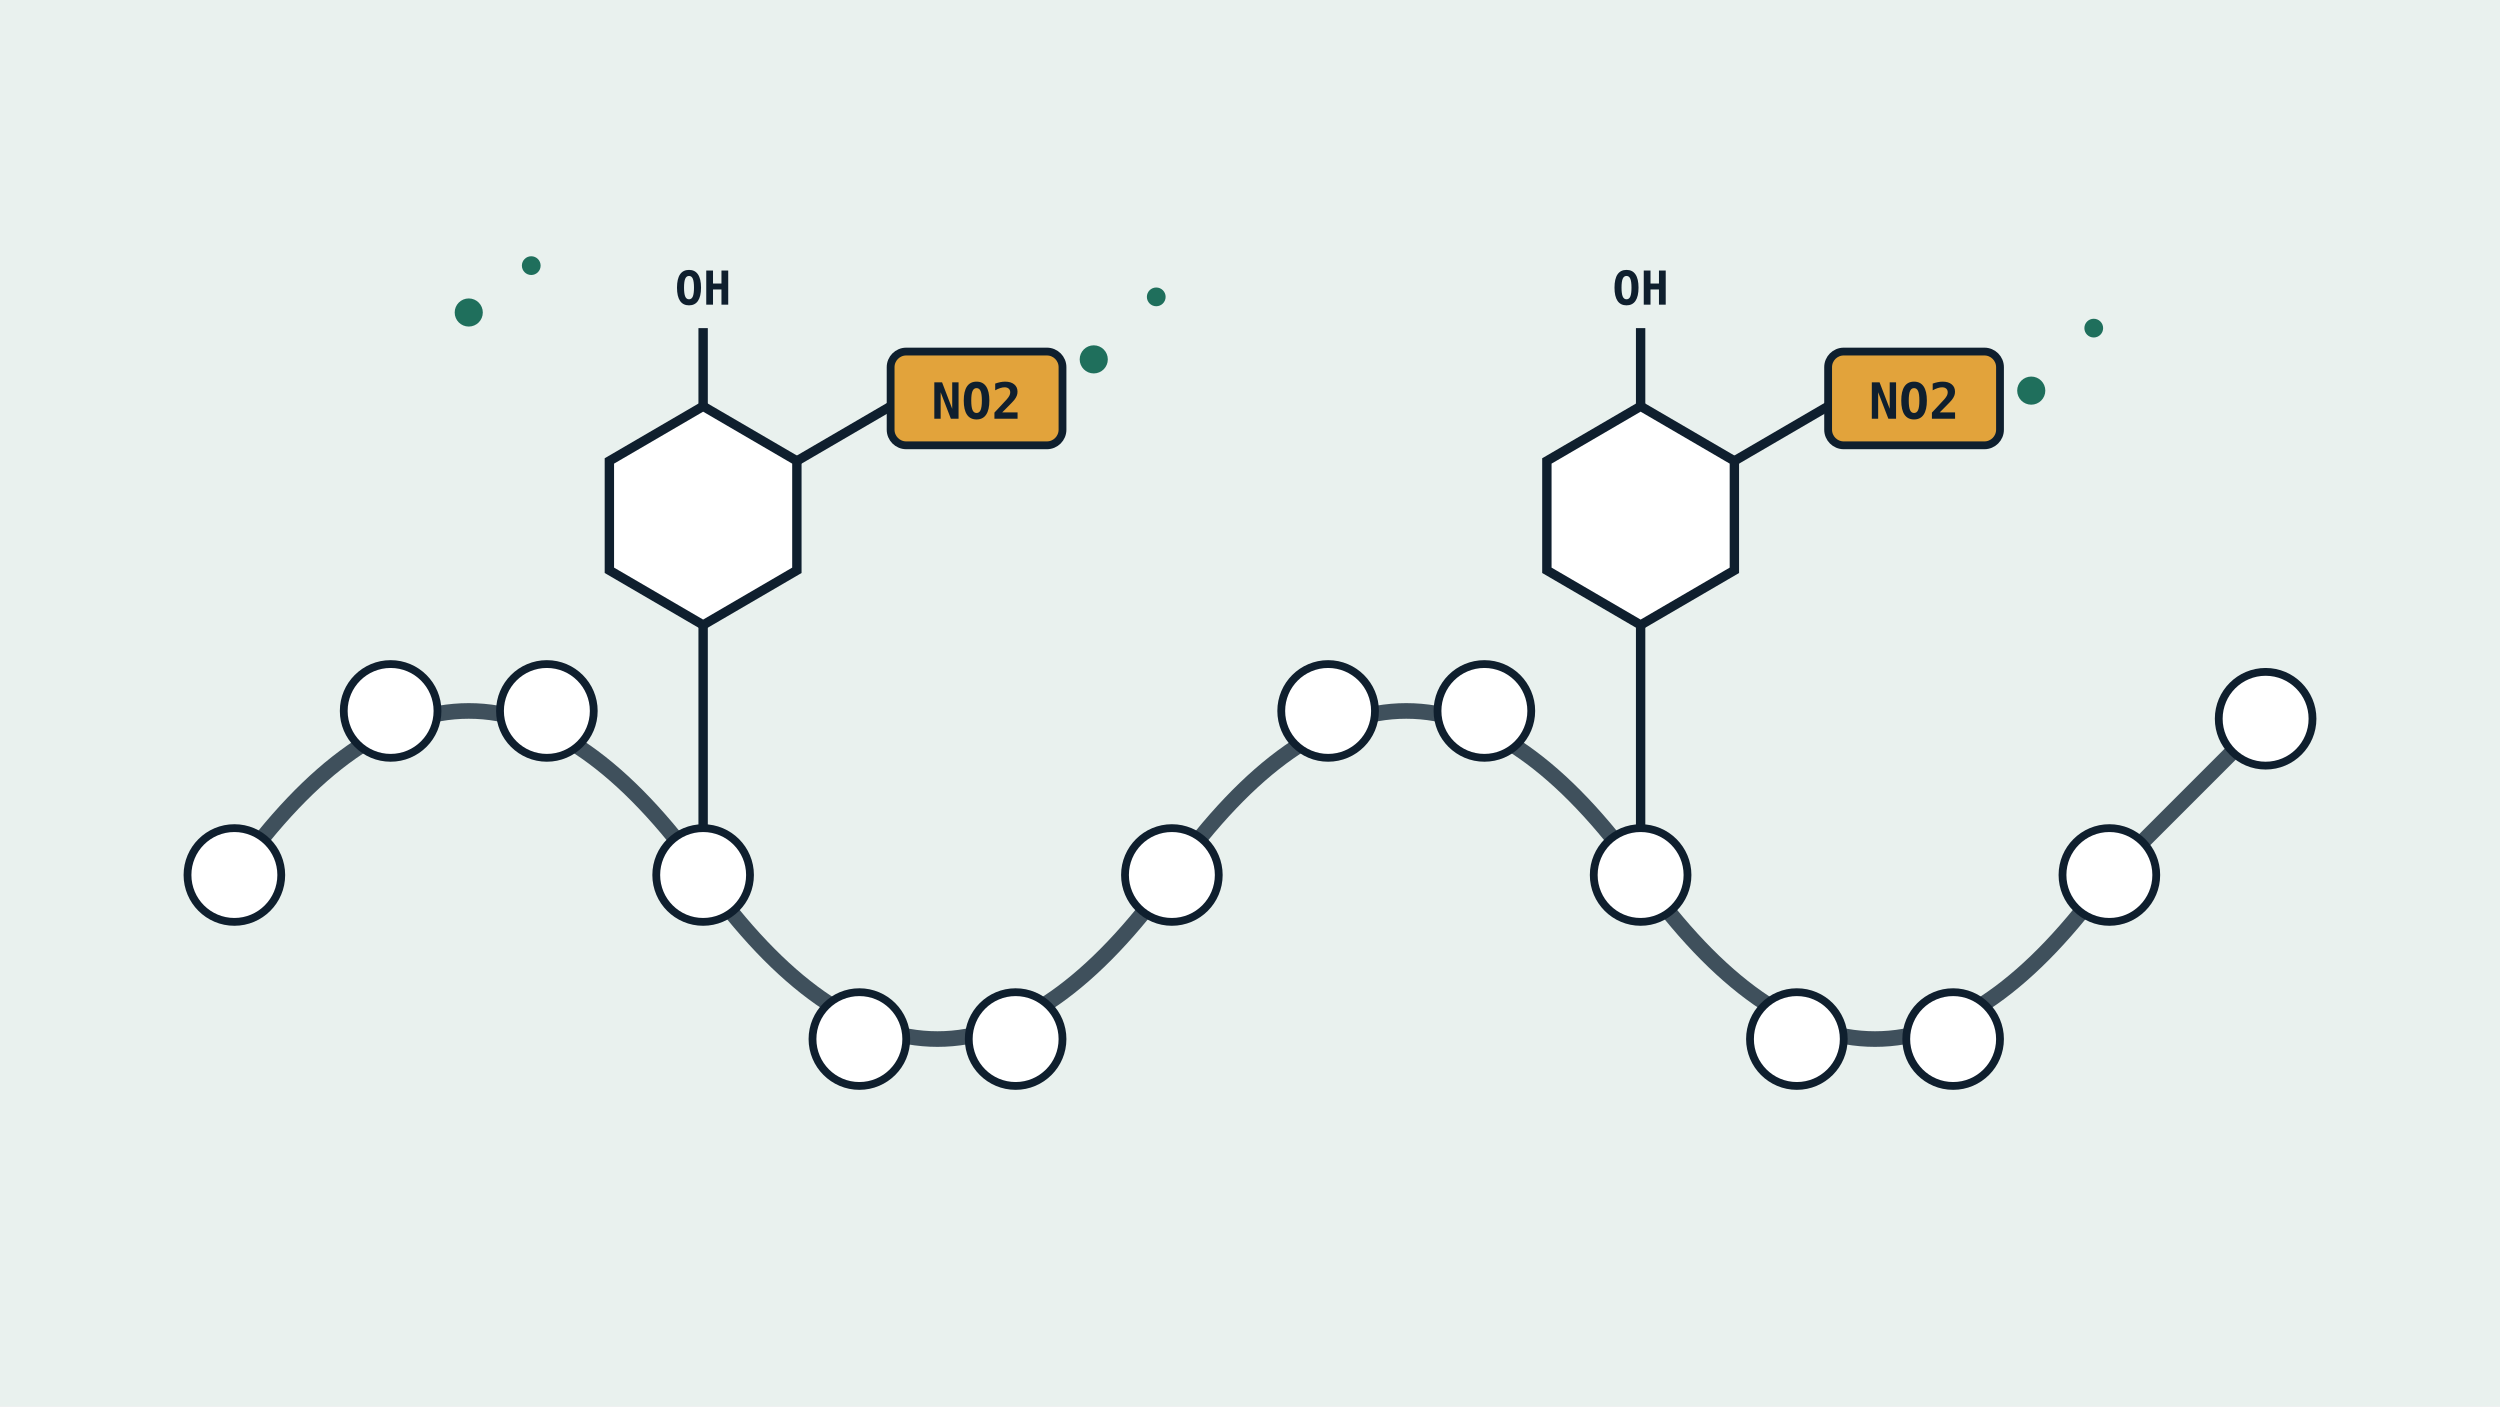
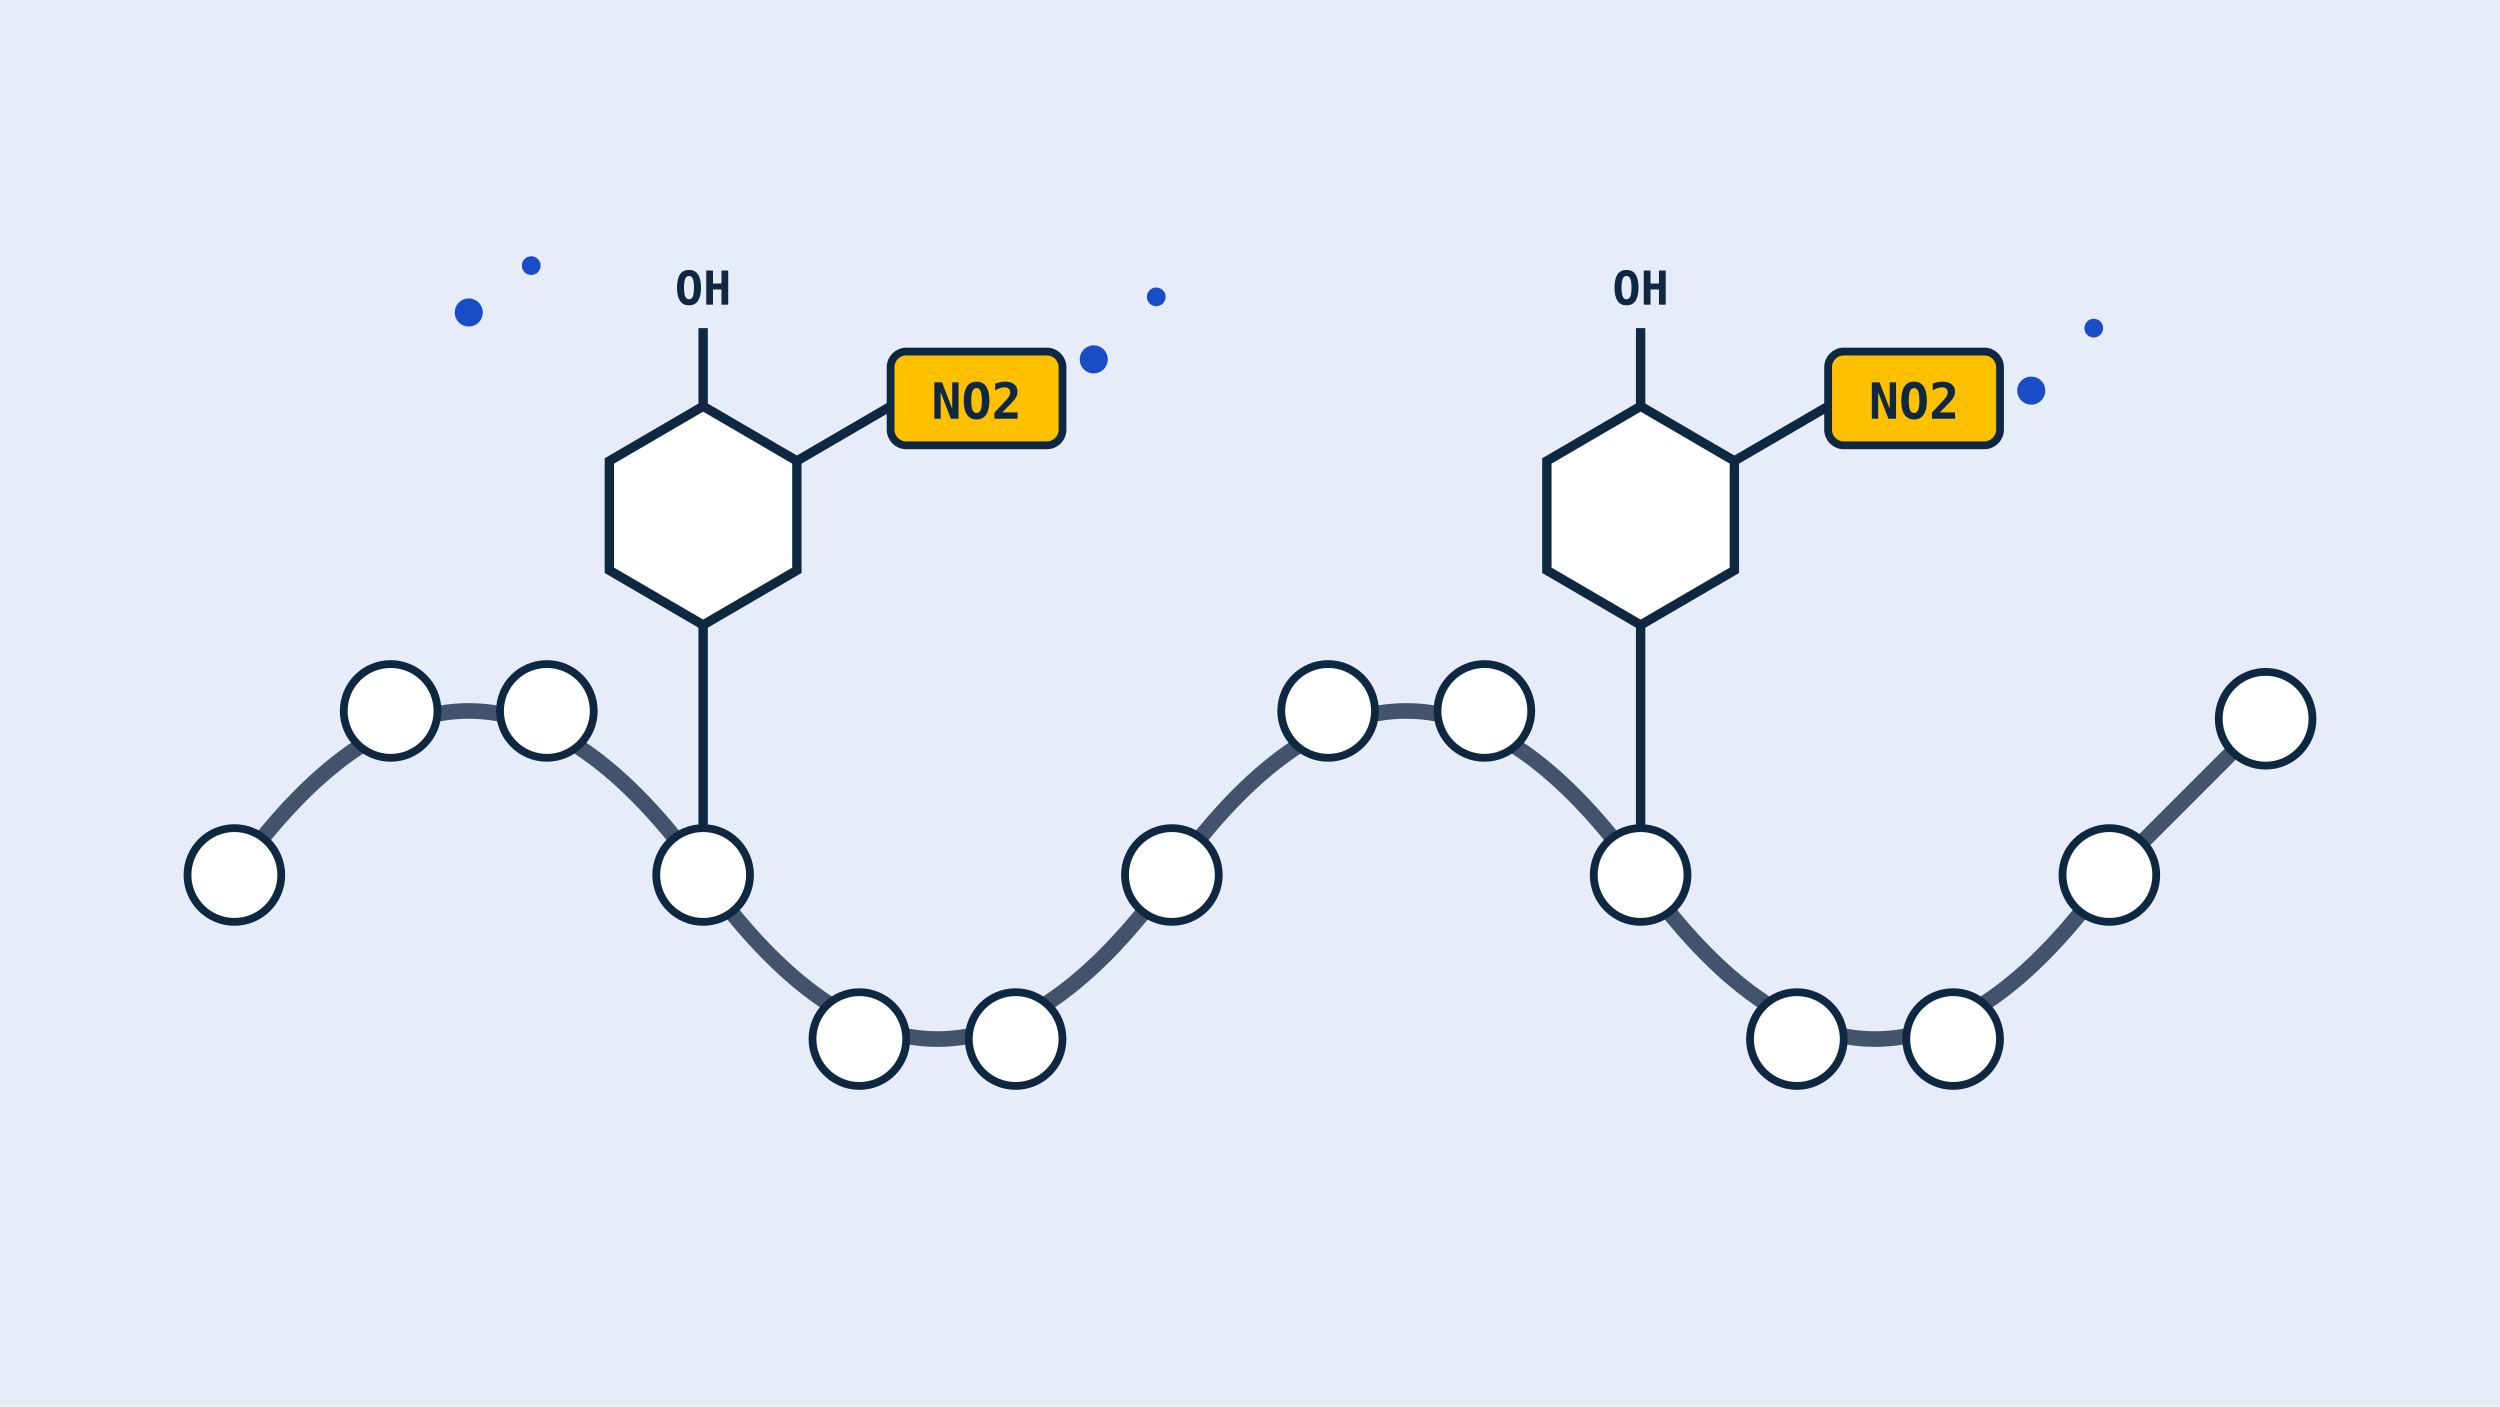
<svg xmlns="http://www.w3.org/2000/svg" viewBox="0 0 1600 900" width="1600" height="900" role="img" aria-labelledby="t">
-   <rect width="1600" height="900" fill="#E9F1EE" />
-   <path d="M150,560 C250,420 350,420 450,560 C550,700 650,700 750,560 C850,420 950,420 1050,560 C1150,700 1250,700 1350,560 L1450,460" fill="none" stroke="#3F505C" stroke-width="10" stroke-linecap="round" />
-   <g fill="#FFFFFF" stroke="#0F1F2E" stroke-width="5">
+   <rect width="1600" height="900" fill="#E7EDF8" />
+   <path d="M150,560 C250,420 350,420 450,560 C550,700 650,700 750,560 C850,420 950,420 1050,560 C1150,700 1250,700 1350,560 L1450,460" fill="none" stroke="#44536C" stroke-width="10" stroke-linecap="round" />
+   <g fill="#FFFFFF" stroke="#0E2841" stroke-width="5">
    <circle cx="150" cy="560" r="30" />
    <circle cx="250" cy="455" r="30" />
    <circle cx="350" cy="455" r="30" />
    <circle cx="450" cy="560" r="30" />
    <circle cx="550" cy="665" r="30" />
    <circle cx="650" cy="665" r="30" />
    <circle cx="750" cy="560" r="30" />
    <circle cx="850" cy="455" r="30" />
    <circle cx="950" cy="455" r="30" />
    <circle cx="1050" cy="560" r="30" />
    <circle cx="1150" cy="665" r="30" />
    <circle cx="1250" cy="665" r="30" />
    <circle cx="1350" cy="560" r="30" />
    <circle cx="1450" cy="460" r="30" />
  </g>
  <g transform="translate(450 330)">
-     <line x1="0" y1="200" x2="0" y2="70" stroke="#0F1F2E" stroke-width="6" />
-     <polygon points="0,-70 60,-35 60,35 0,70 -60,35 -60,-35" fill="#FFFFFF" stroke="#0F1F2E" stroke-width="6" />
-     <line x1="0" y1="-70" x2="0" y2="-120" stroke="#0F1F2E" stroke-width="6" />
-     <text x="0" y="-135" text-anchor="middle" font-family="IBM Plex Mono, Menlo, monospace" font-size="30" font-weight="700" fill="#0F1F2E">OH</text>
-     <line x1="60" y1="-35" x2="120" y2="-70" stroke="#0F1F2E" stroke-width="6" />
-     <rect x="120" y="-105" width="110" height="60" rx="10" fill="#E2A33B" stroke="#0F1F2E" stroke-width="5" />
-     <text x="175" y="-62" text-anchor="middle" font-family="IBM Plex Mono, Menlo, monospace" font-size="32" font-weight="700" fill="#0F1F2E">NO2</text>
+     <line x1="0" y1="200" x2="0" y2="70" stroke="#0E2841" stroke-width="6" />
+     <polygon points="0,-70 60,-35 60,35 0,70 -60,35 -60,-35" fill="#FFFFFF" stroke="#0E2841" stroke-width="6" />
+     <line x1="0" y1="-70" x2="0" y2="-120" stroke="#0E2841" stroke-width="6" />
+     <text x="0" y="-135" text-anchor="middle" font-family="IBM Plex Mono, Menlo, monospace" font-size="30" font-weight="700" fill="#0E2841">OH</text>
+     <line x1="60" y1="-35" x2="120" y2="-70" stroke="#0E2841" stroke-width="6" />
+     <rect x="120" y="-105" width="110" height="60" rx="10" fill="#FFC000" stroke="#0E2841" stroke-width="5" />
+     <text x="175" y="-62" text-anchor="middle" font-family="IBM Plex Mono, Menlo, monospace" font-size="32" font-weight="700" fill="#0E2841">NO2</text>
  </g>
  <g transform="translate(1050 330)">
-     <line x1="0" y1="200" x2="0" y2="70" stroke="#0F1F2E" stroke-width="6" />
-     <polygon points="0,-70 60,-35 60,35 0,70 -60,35 -60,-35" fill="#FFFFFF" stroke="#0F1F2E" stroke-width="6" />
-     <line x1="0" y1="-70" x2="0" y2="-120" stroke="#0F1F2E" stroke-width="6" />
-     <text x="0" y="-135" text-anchor="middle" font-family="IBM Plex Mono, Menlo, monospace" font-size="30" font-weight="700" fill="#0F1F2E">OH</text>
-     <line x1="60" y1="-35" x2="120" y2="-70" stroke="#0F1F2E" stroke-width="6" />
-     <rect x="120" y="-105" width="110" height="60" rx="10" fill="#E2A33B" stroke="#0F1F2E" stroke-width="5" />
-     <text x="175" y="-62" text-anchor="middle" font-family="IBM Plex Mono, Menlo, monospace" font-size="32" font-weight="700" fill="#0F1F2E">NO2</text>
+     <line x1="0" y1="200" x2="0" y2="70" stroke="#0E2841" stroke-width="6" />
+     <polygon points="0,-70 60,-35 60,35 0,70 -60,35 -60,-35" fill="#FFFFFF" stroke="#0E2841" stroke-width="6" />
+     <line x1="0" y1="-70" x2="0" y2="-120" stroke="#0E2841" stroke-width="6" />
+     <text x="0" y="-135" text-anchor="middle" font-family="IBM Plex Mono, Menlo, monospace" font-size="30" font-weight="700" fill="#0E2841">OH</text>
+     <line x1="60" y1="-35" x2="120" y2="-70" stroke="#0E2841" stroke-width="6" />
+     <rect x="120" y="-105" width="110" height="60" rx="10" fill="#FFC000" stroke="#0E2841" stroke-width="5" />
+     <text x="175" y="-62" text-anchor="middle" font-family="IBM Plex Mono, Menlo, monospace" font-size="32" font-weight="700" fill="#0E2841">NO2</text>
  </g>
-   <g fill="#1F6F5C">
+   <g fill="#1A4CC8">
    <circle cx="300" cy="200" r="9" />
    <circle cx="340" cy="170" r="6" />
    <circle cx="700" cy="230" r="9" />
    <circle cx="740" cy="190" r="6" />
    <circle cx="1300" cy="250" r="9" />
    <circle cx="1340" cy="210" r="6" />
  </g>
</svg>
